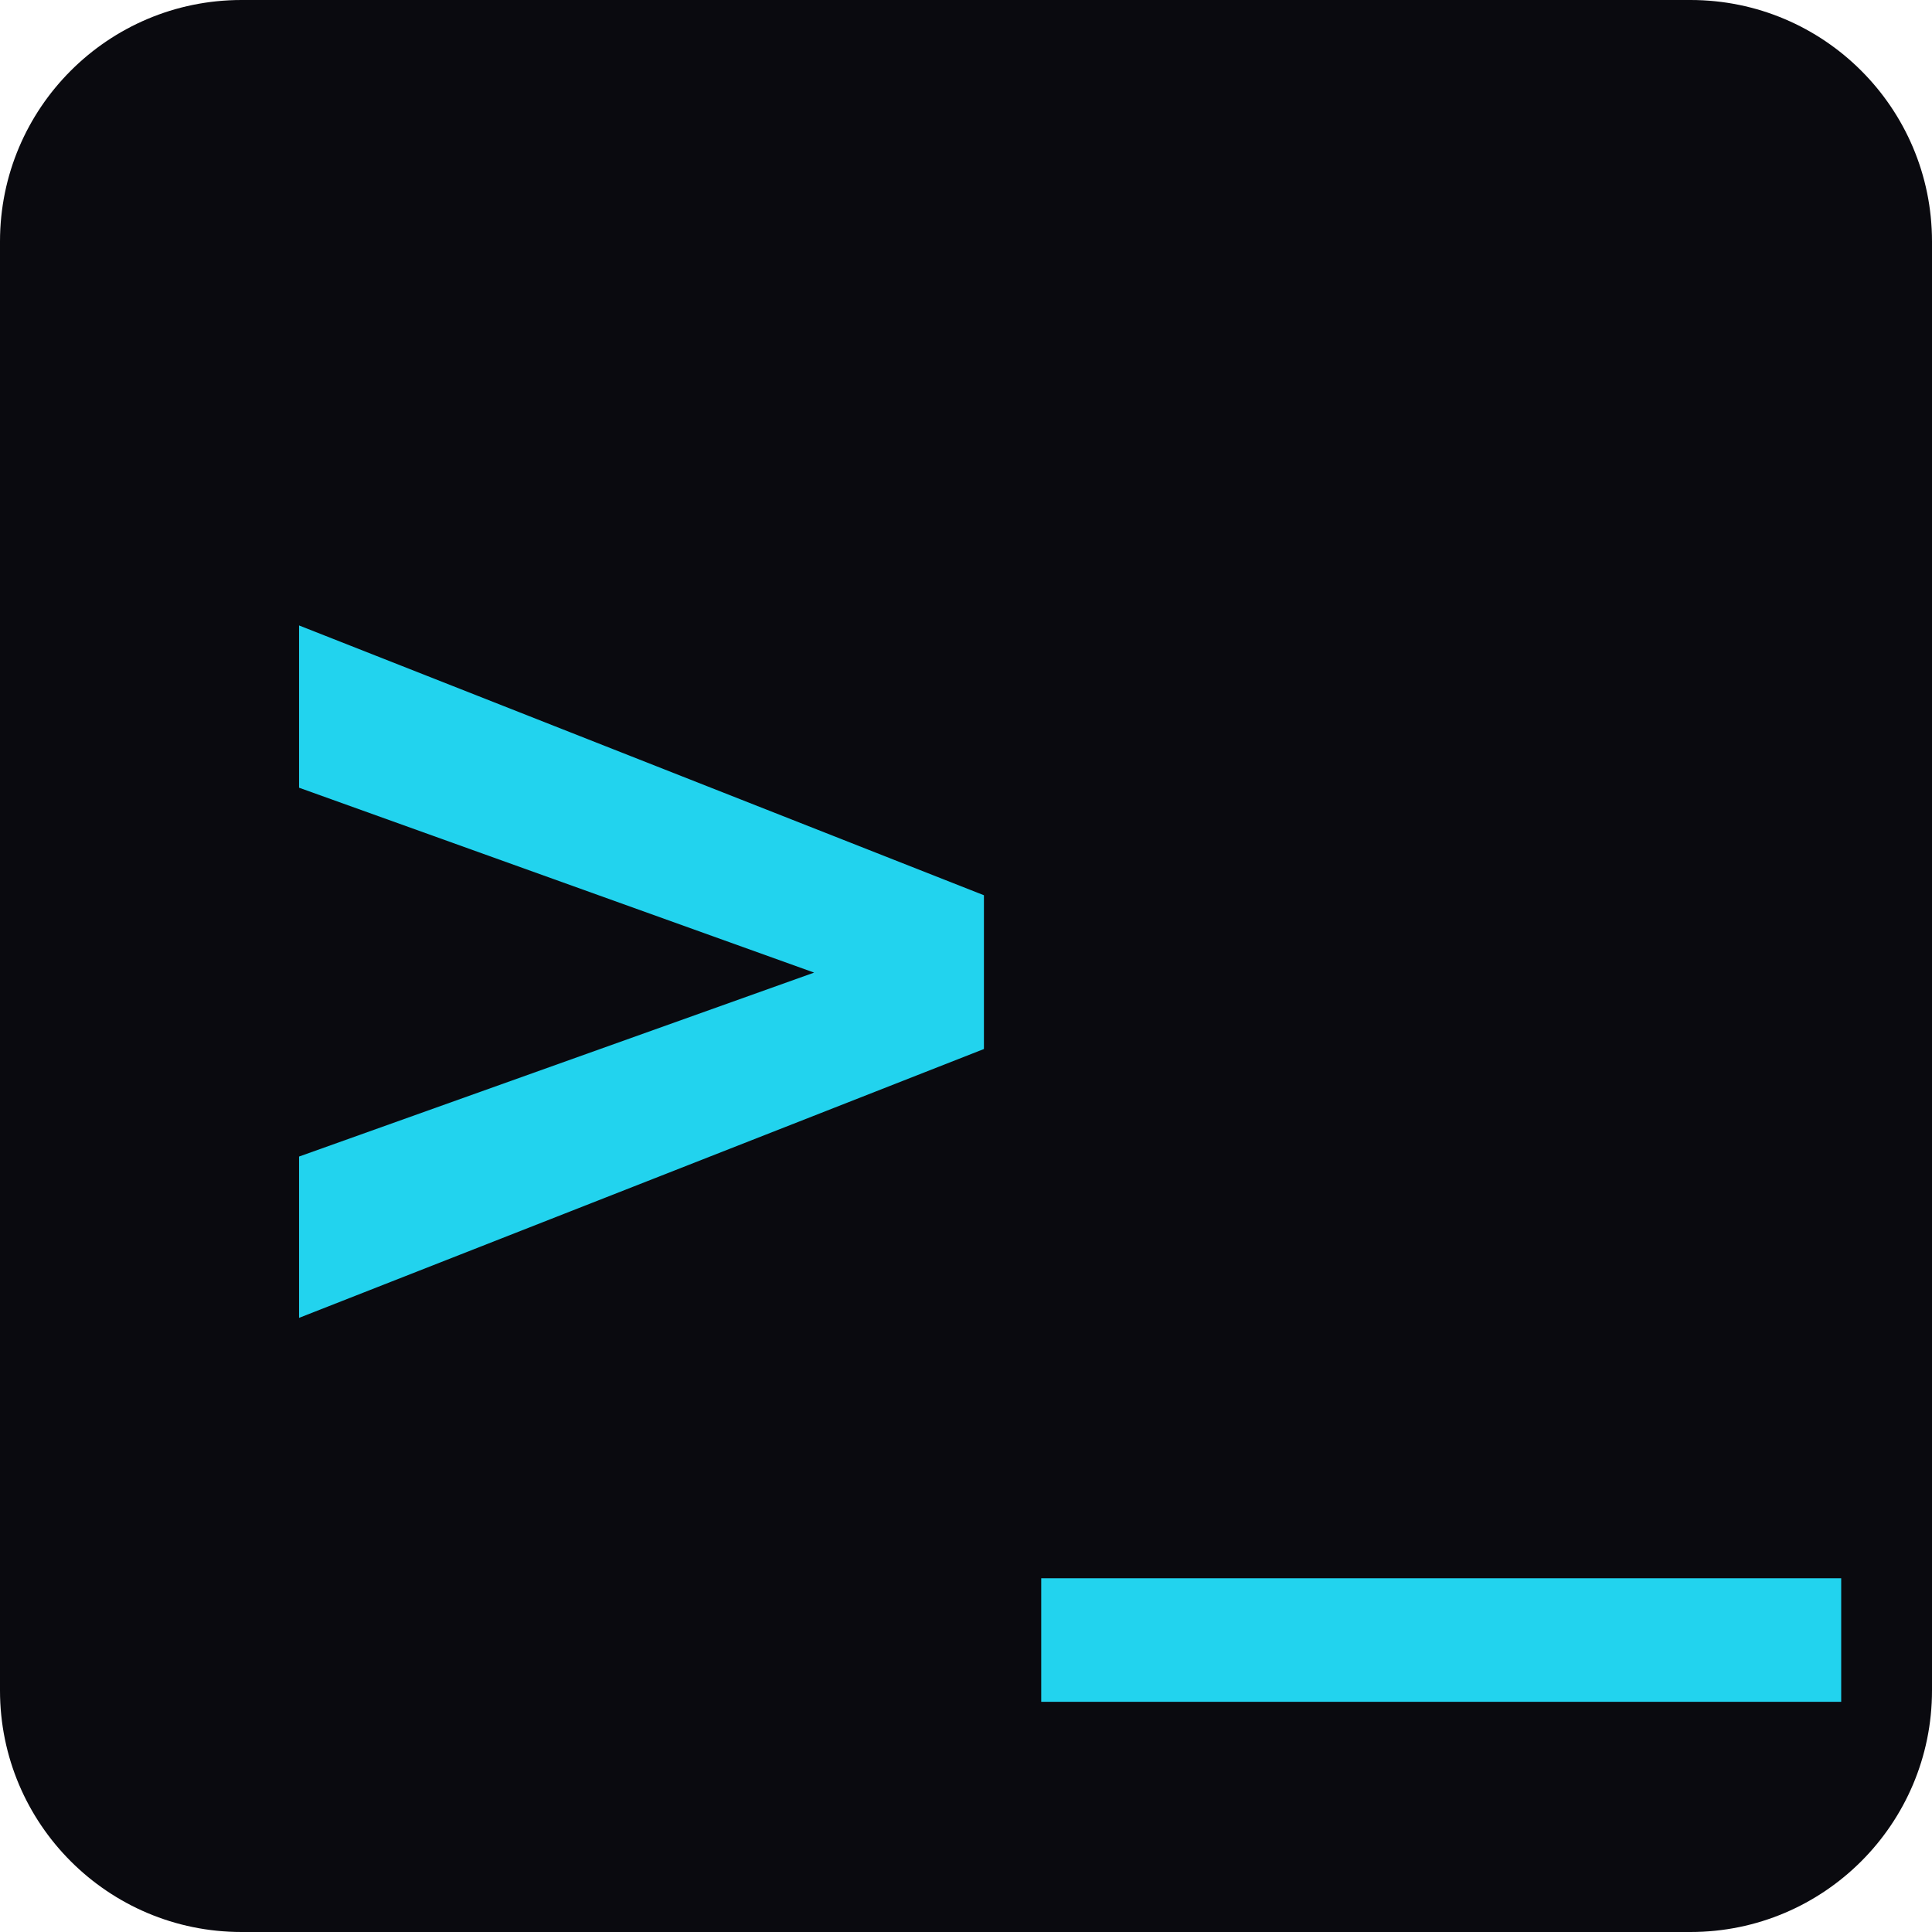
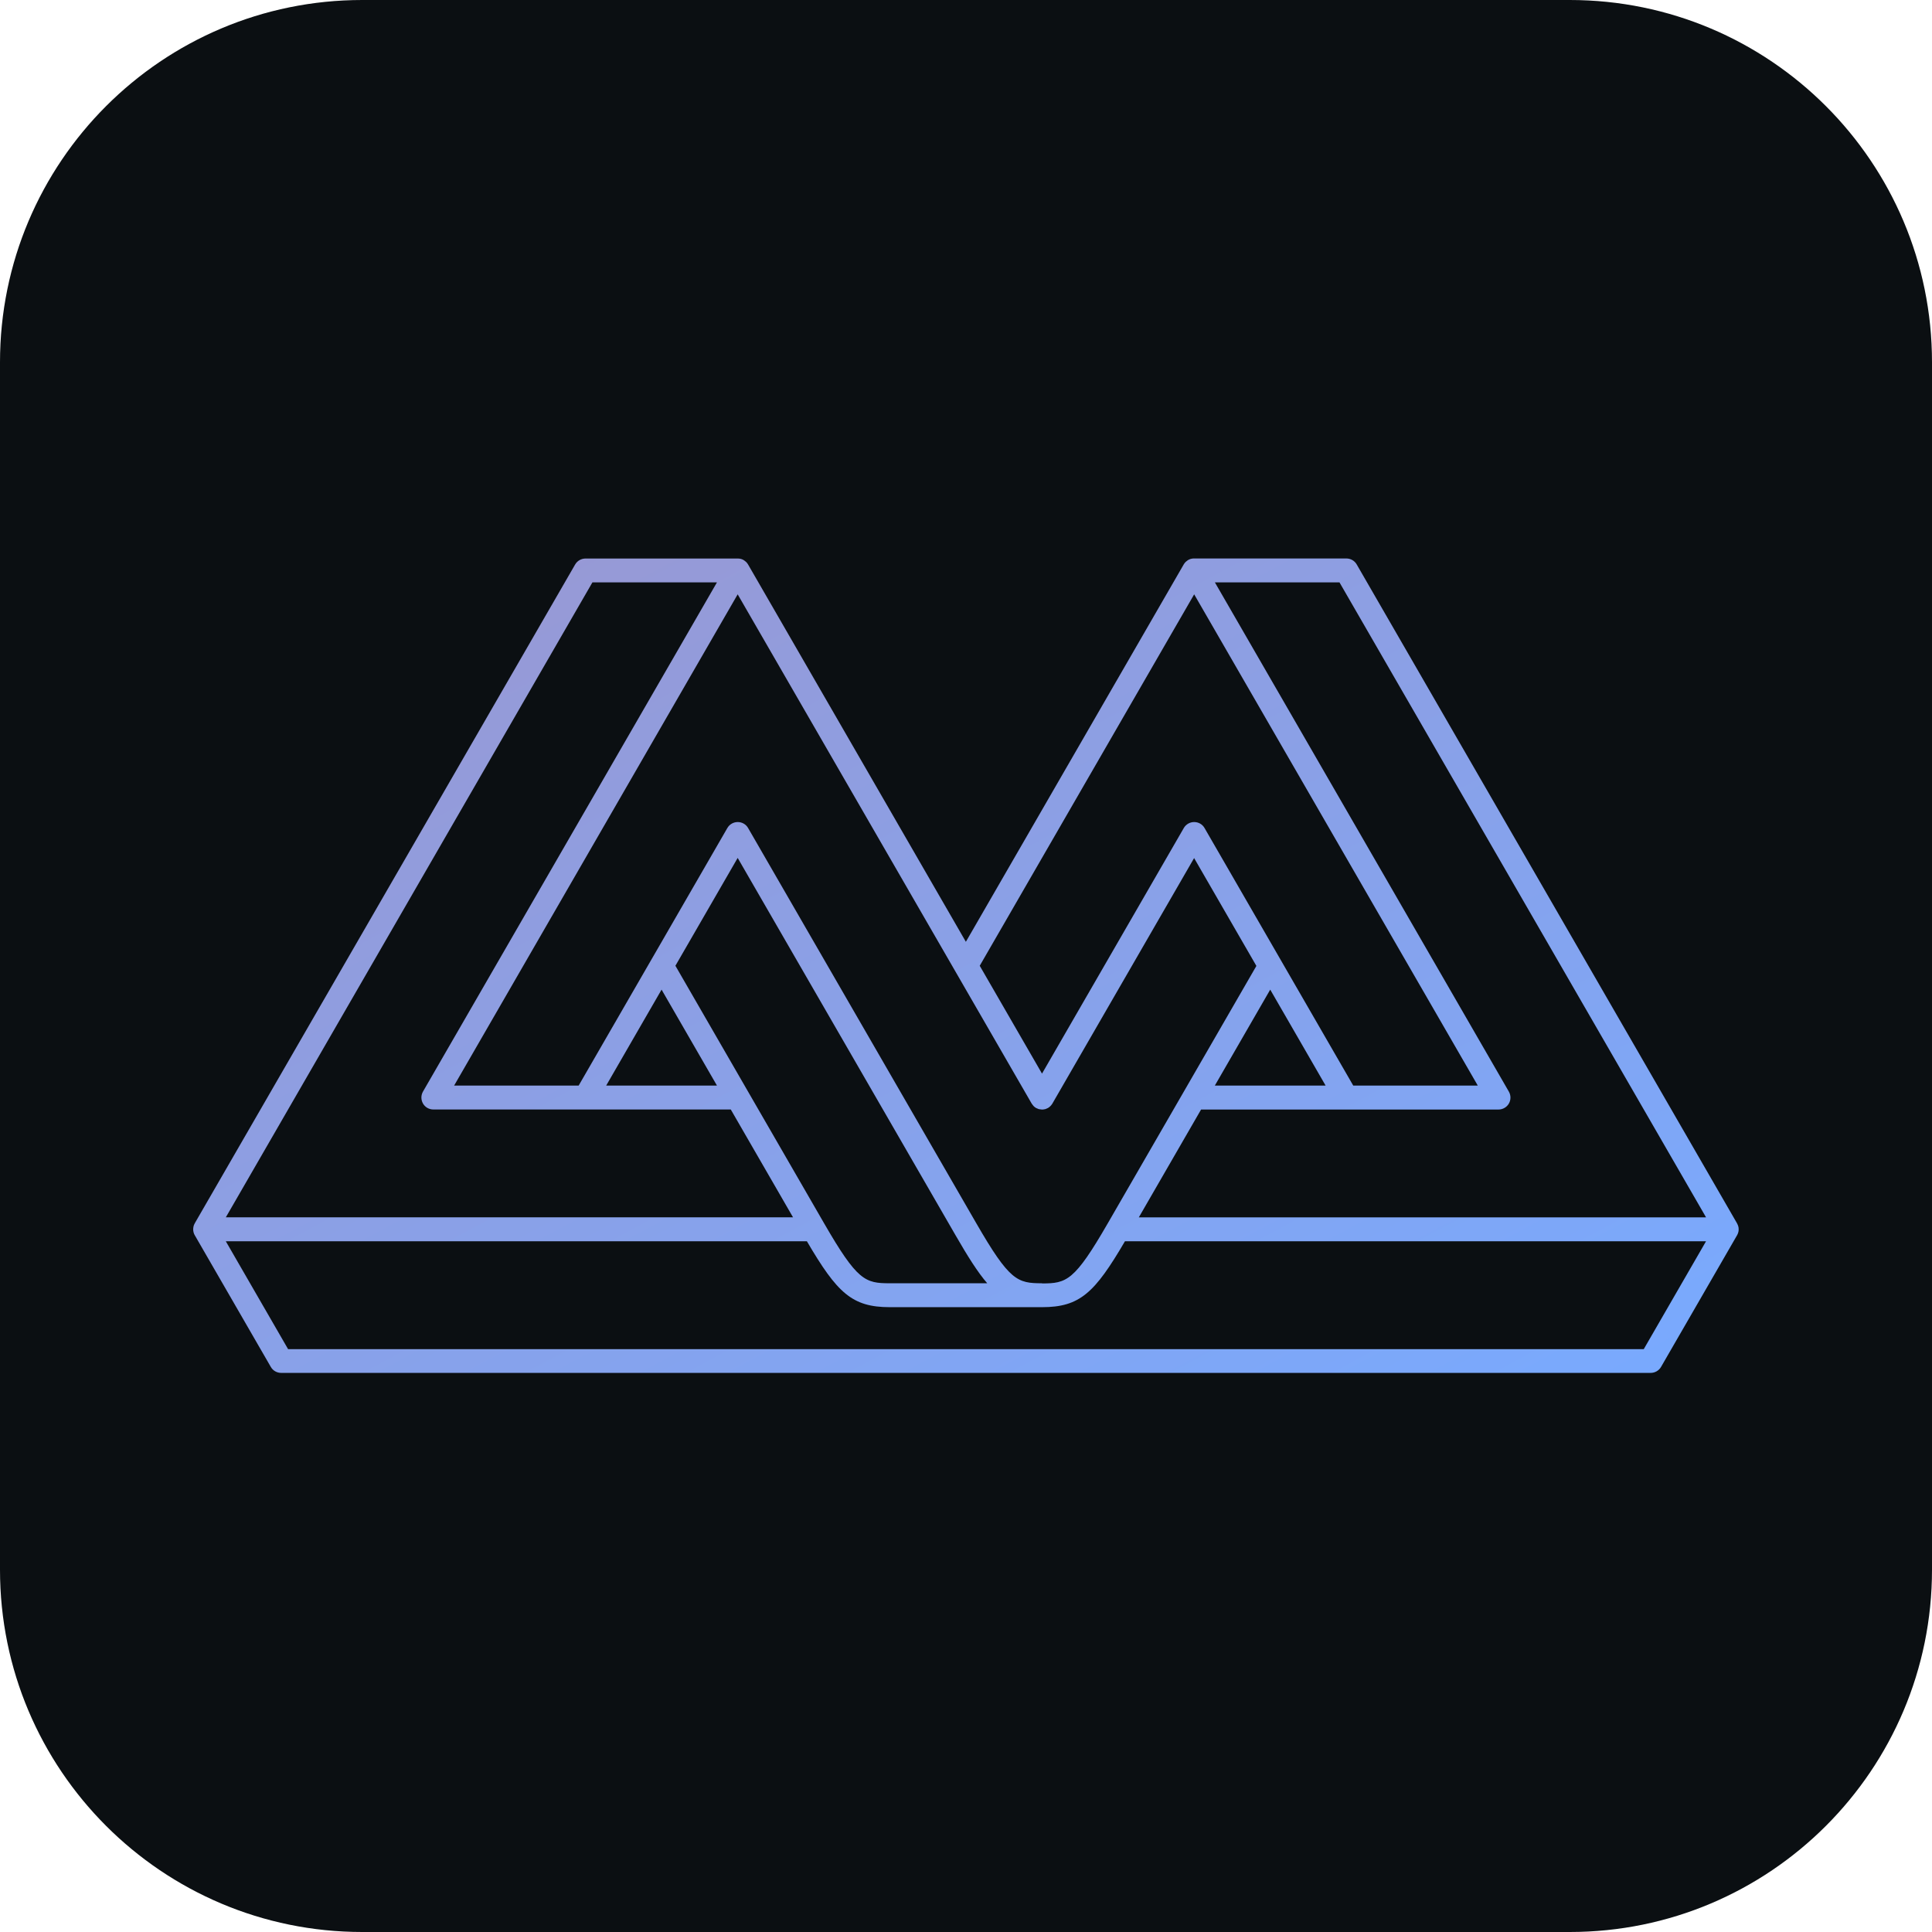
<svg xmlns="http://www.w3.org/2000/svg" viewBox="0 0 32 32">
-   <rect width="32" height="32" rx="4" fill="#0a0a0f" />
-   <text x="4" y="23" font-family="monospace" font-size="22" font-weight="bold" fill="#22d3ee">&gt;_</text>
+   <defs>
+     <linearGradient id="brandGrad" x1="0%" y1="0%" x2="100%" y2="100%">
+       <stop offset="0%" stop-color="#9b97d0" />
+       <stop offset="100%" stop-color="#78aaff" />
+     </linearGradient>
+   </defs>
+   <rect width="32" height="32" rx="6" fill="#0b0f12" />
+   <g transform="translate(3.2,9.25) scale(0.088)">
+     <path fill="url(#brandGrad)" d="M290.83,126.75c.03-.13.05-.26.05-.39,0-.05,0-.1,0-.15,0-.17-.02-.34-.07-.51,0,0,0,0,0,0-.05-.17-.12-.34-.2-.49,0-.02-.01-.04-.02-.05L218.99,1.12c-.4-.7-1.14-1.12-1.95-1.12h-28.64s-.04,0-.06,0c-.18,0-.35.02-.53.07,0,0,0,0-.02,0-.16.05-.32.11-.47.19-.04.02-.09.05-.13.08-.11.07-.21.15-.31.24-.04.03-.07.07-.11.1-.12.13-.24.27-.33.43l-41.01,71.04L104.43,1.12c-.09-.16-.21-.3-.33-.43-.04-.04-.07-.07-.11-.1-.1-.09-.2-.17-.31-.24-.04-.03-.09-.06-.13-.08-.15-.08-.3-.15-.46-.19,0,0-.01,0-.02,0-.17-.05-.35-.06-.53-.07-.02,0-.04,0-.06,0h-28.64c-.8,0-1.55.43-1.95,1.12L.29,125.14s-.01.04-.02.05c-.09.16-.16.32-.2.49,0,0,0,0,0,0-.04.17-.06.34-.07.51,0,.05,0,.1,0,.15,0,.13.02.26.05.39.01.05.02.1.03.14.05.17.11.34.21.5l14.32,24.8c.4.7,1.14,1.12,1.95,1.12h257.76c.8,0,1.55-.43,1.95-1.12l14.32-24.8c.09-.16.16-.33.21-.5.01-.05.02-.09.03-.14ZM215.75,4.5l69,119.52h-106.77l11.72-20.3h55.98c.8,0,1.55-.43,1.95-1.12.4-.7.4-1.55,0-2.25L192.3,4.5h23.44ZM159.77,136.42c-4.65,0-6.12-.45-12.37-11.28l-42.96-74.41c-.4-.7-1.14-1.12-1.95-1.12s-1.55.43-1.95,1.12l-27.99,48.48h-23.44L102.48,6.75l55.33,95.84s.04.04.05.07c.08.12.16.23.26.34.03.03.06.07.09.1.12.12.26.23.42.32,0,0,0,0,0,0,.02.01.04.02.06.03.14.07.28.13.43.18.05.01.1.02.15.03.13.03.25.04.38.05.03,0,.06.01.1.01.02,0,.04,0,.06,0,.16,0,.31-.02.46-.06.02,0,.03,0,.05,0,.17-.05.33-.12.49-.2.02,0,.04-.01.06-.02.04-.02.07-.05.1-.07.07-.04.13-.09.2-.14.06-.05.11-.1.16-.15s.1-.1.15-.16c.05-.06.1-.13.15-.2.02-.03.05-.06.07-.1l26.69-46.23,11.72,20.3-13.67,23.68-14.32,24.8c-6.25,10.83-7.73,11.28-12.37,11.28ZM88.16,81.16l10.42,18.05h-20.85l10.42-18.05ZM118.75,125.14l-14.32-24.8-13.67-23.68,11.72-20.3,41.01,71.03c2.33,4.04,4.17,6.96,5.96,9.03h-18.33c-4.65,0-6.12-.45-12.37-11.28ZM202.72,81.16l10.42,18.05h-20.85l10.42-18.05ZM188.4,6.75l53.38,92.46h-23.44l-27.99-48.48c-.4-.7-1.14-1.12-1.95-1.12s-1.55.43-1.95,1.12l-26.69,46.23-11.72-20.3L188.4,6.75ZM75.14,4.5h23.44l-55.33,95.84c-.4.7-.4,1.55,0,2.25.4.7,1.14,1.12,1.95,1.12h55.98l11.72,20.3H6.14L75.14,4.5ZM273.03,148.82H17.86l-11.72-20.3h109.37c5.69,9.71,8.48,12.4,15.61,12.4h28.64c7.13,0,9.93-2.7,15.61-12.4h109.37l-11.72,20.3Z" />
+   </g>
</svg>
